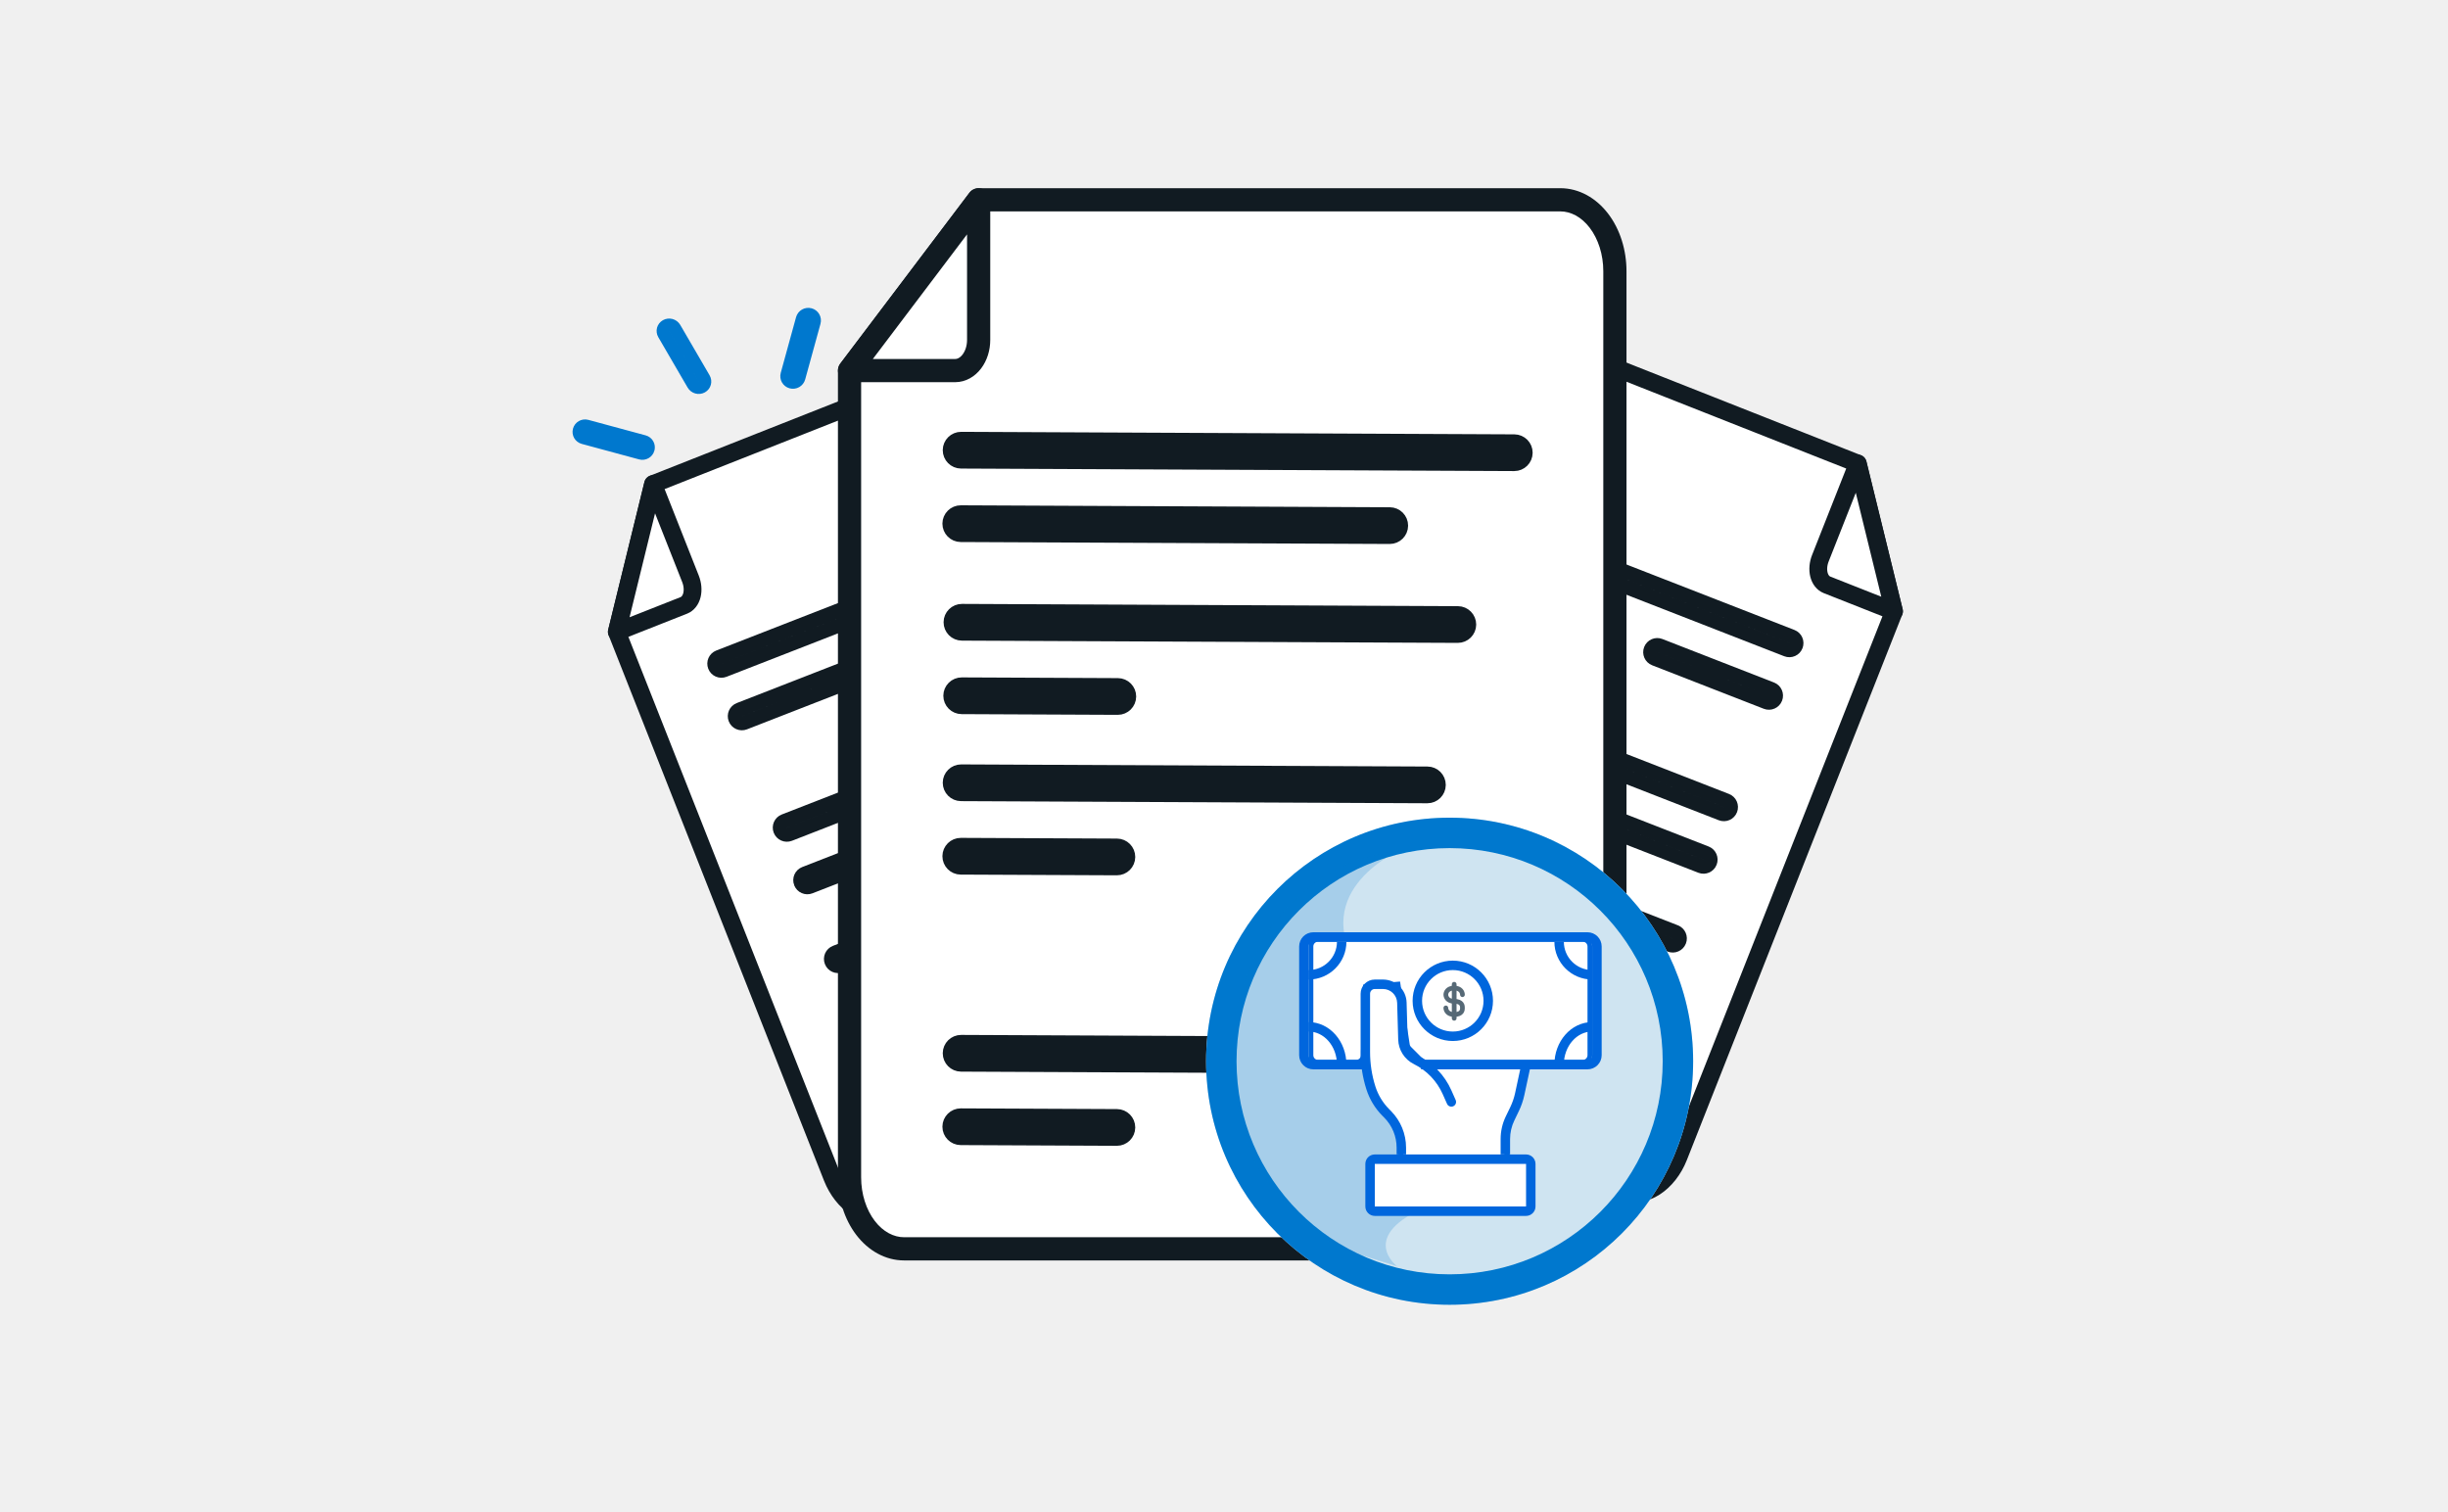
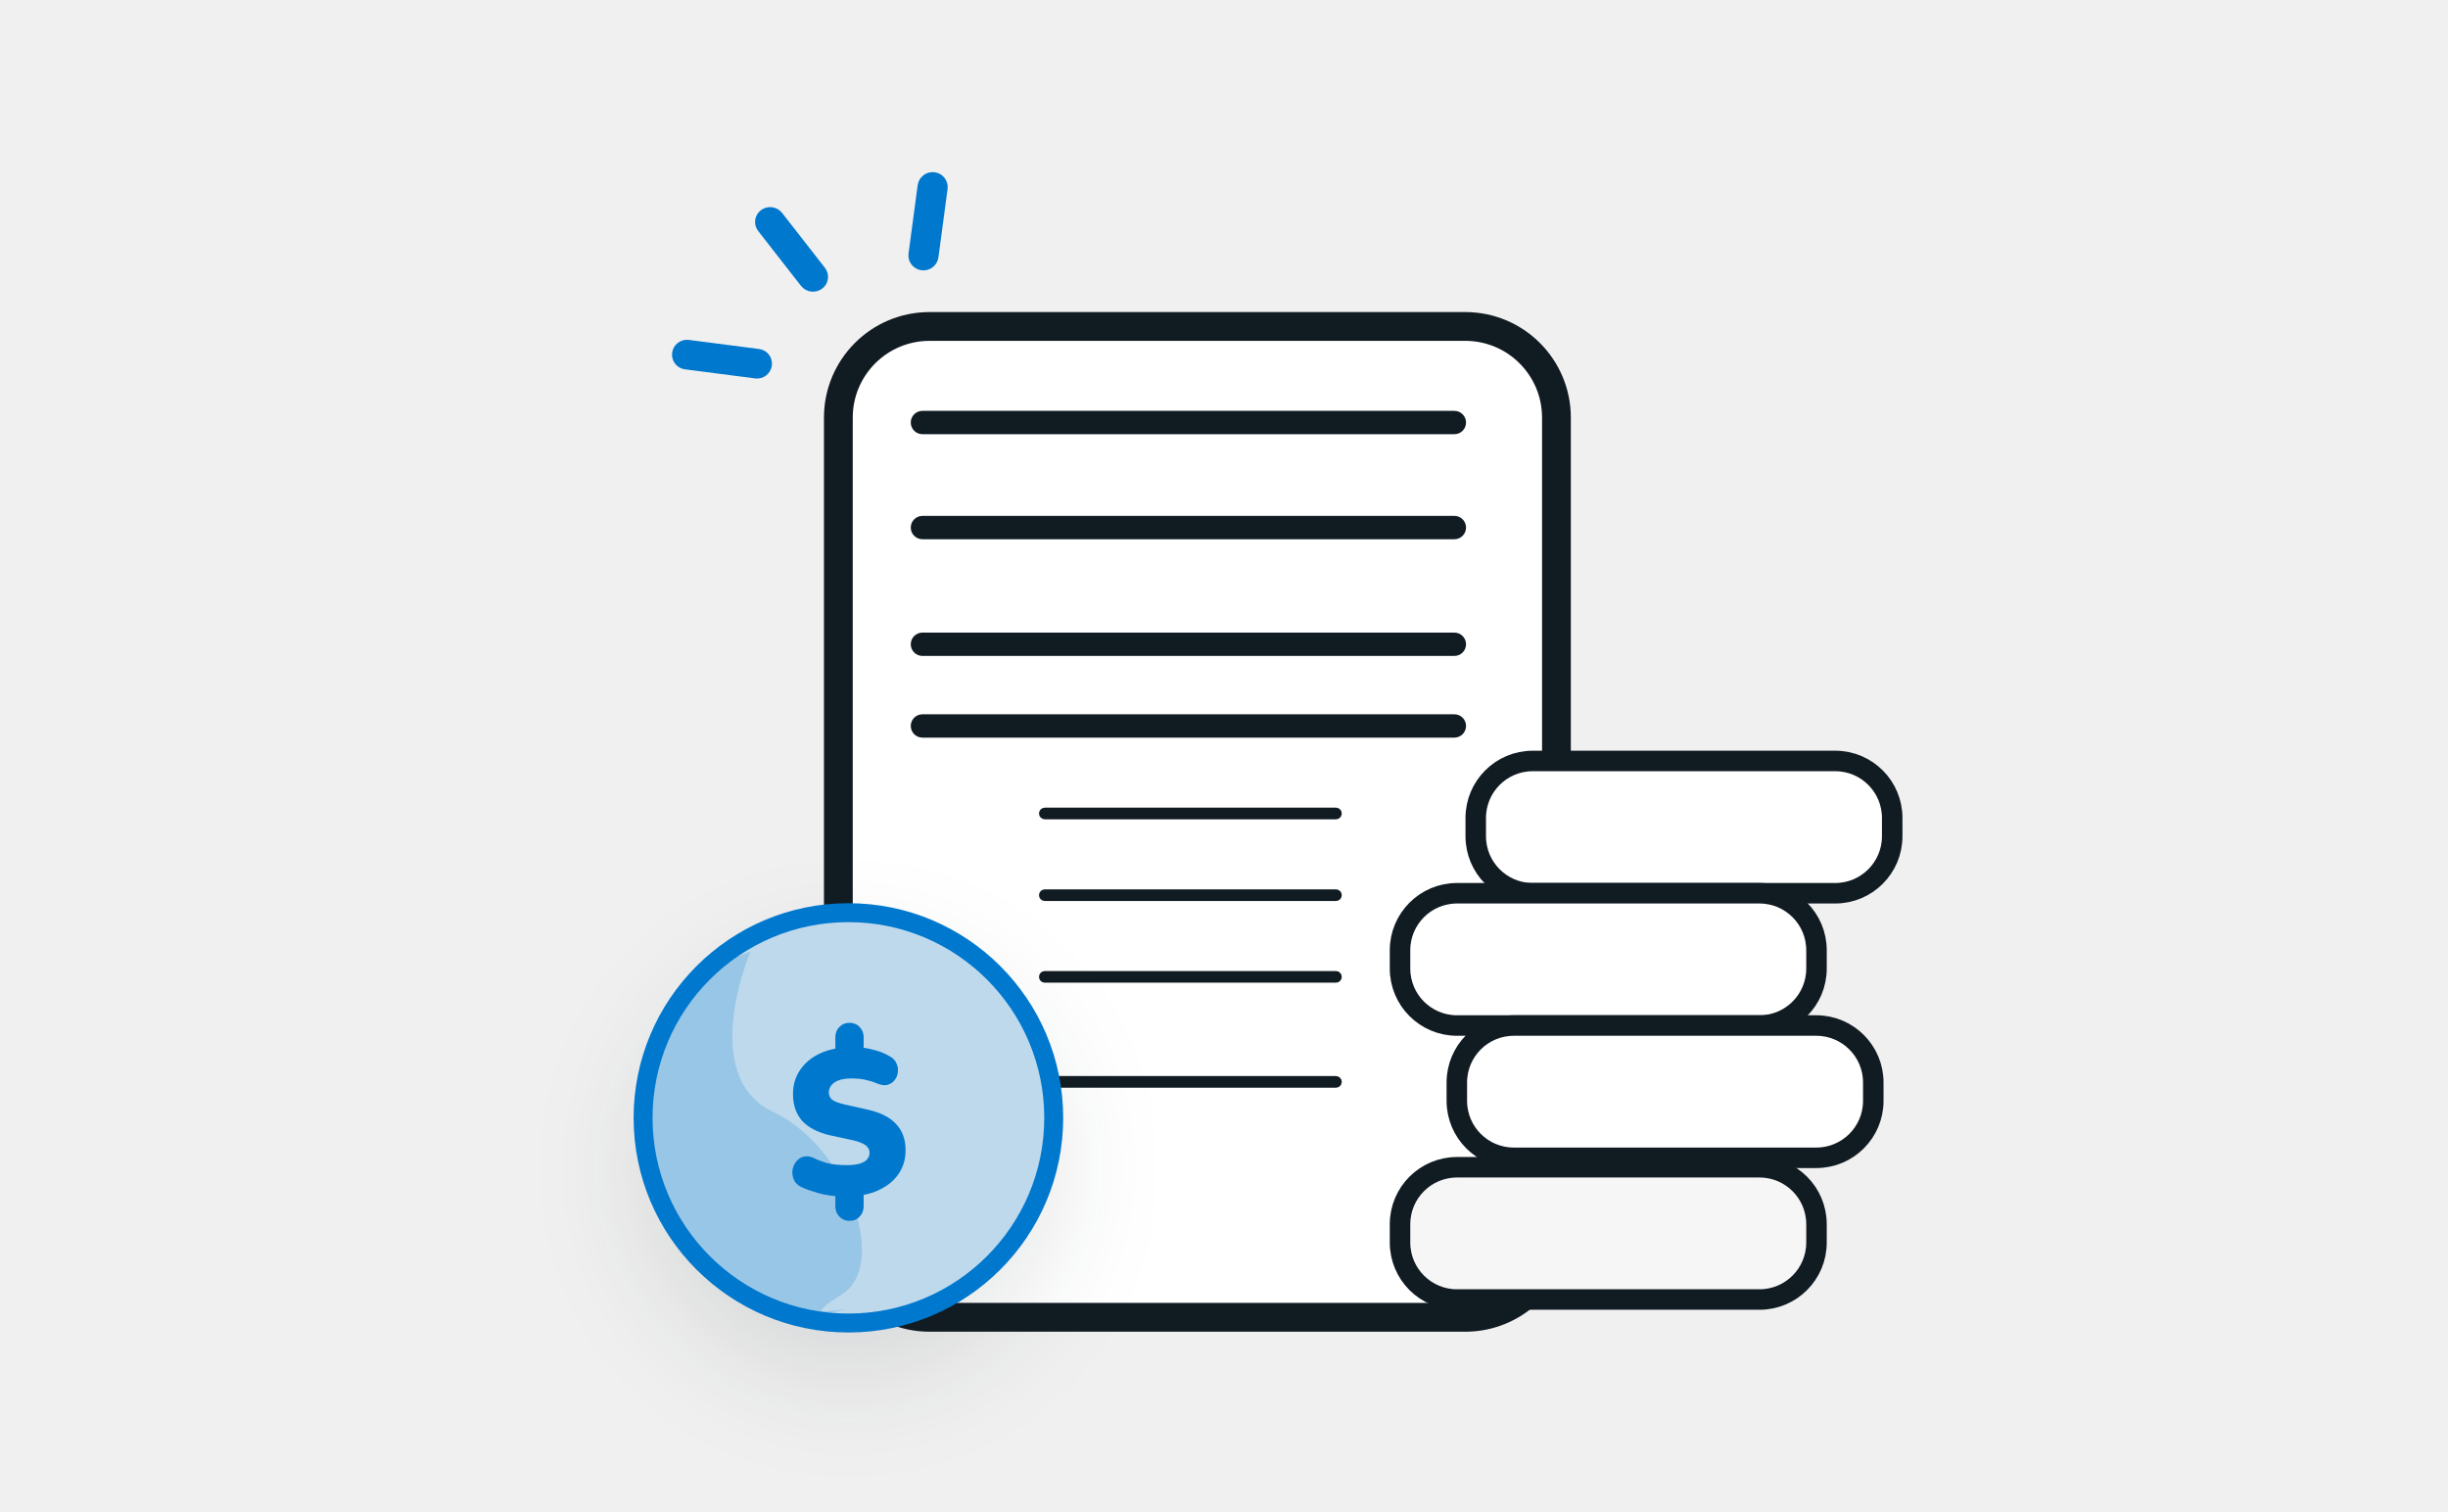
<svg xmlns="http://www.w3.org/2000/svg" width="196" height="121" viewBox="0 0 196 121" fill="none">
-   <path d="M148.743 37.108L119.216 25.447C118.481 25.157 117.616 25.286 116.81 25.806C116.004 26.326 115.324 27.195 114.918 28.221L95.545 77.274C95.14 78.299 95.043 79.399 95.276 80.329C95.509 81.26 96.053 81.945 96.787 82.236L130.099 95.392C130.833 95.682 131.699 95.552 132.505 95.032C133.311 94.512 133.991 93.644 134.396 92.618L151.646 48.941L148.743 37.108Z" fill="white" />
-   <path fill-rule="evenodd" clip-rule="evenodd" d="M149.433 36.939C149.378 36.714 149.217 36.531 149.002 36.446L119.475 24.784C118.48 24.391 117.373 24.593 116.421 25.208C115.472 25.82 114.704 26.816 114.253 27.959L94.88 77.012C94.428 78.155 94.308 79.406 94.582 80.502C94.858 81.602 95.528 82.505 96.523 82.898L129.834 96.055C130.83 96.448 131.936 96.246 132.888 95.631C133.837 95.019 134.605 94.022 135.056 92.879L152.306 49.203C152.36 49.066 152.37 48.915 152.335 48.772L149.433 36.939ZM148.136 37.636L150.897 48.891L133.731 92.356C133.372 93.265 132.778 94.006 132.116 94.434C131.456 94.859 130.832 94.916 130.358 94.729L97.047 81.573C96.573 81.386 96.156 80.918 95.965 80.156C95.773 79.391 95.846 78.445 96.205 77.536L115.578 28.483C115.937 27.574 116.531 26.833 117.194 26.405C117.853 25.979 118.478 25.922 118.952 26.11L148.136 37.636Z" fill="#111B22" />
-   <path d="M151.646 48.941L146.278 46.821C145.964 46.695 145.732 46.399 145.633 46C145.534 45.6 145.575 45.129 145.749 44.69L148.743 37.108L151.646 48.941Z" fill="white" stroke="#111B22" stroke-width="1.425" stroke-linecap="round" stroke-linejoin="round" />
-   <rect x="-0.731" y="0.321" width="18.073" height="1.129" rx="0.564" transform="matrix(-0.93175 -0.363101 -0.363101 0.93175 143.432 50.6013)" fill="#DCDCDC" stroke="#111B22" stroke-width="1.129" />
-   <rect x="-0.731" y="0.321" width="31.599" height="1.129" rx="0.564" transform="matrix(-0.93175 -0.363101 -0.363101 0.93175 138.189 63.7302)" fill="#DCDCDC" stroke="#111B22" stroke-width="1.129" />
-   <rect x="-0.731" y="0.321" width="29.781" height="1.129" rx="0.564" transform="matrix(-0.93175 -0.363101 -0.363101 0.93175 134.096 74.2454)" fill="#DCDCDC" stroke="#111B22" stroke-width="1.129" />
-   <rect x="-0.731" y="0.321" width="25.659" height="1.129" rx="0.564" transform="matrix(-0.93175 -0.363101 -0.363101 0.93175 129.826 85.0647)" fill="#DCDCDC" stroke="#111B22" stroke-width="1.129" />
-   <rect x="-0.731" y="0.321" width="10.721" height="1.129" rx="0.564" transform="matrix(-0.93175 -0.363101 -0.363101 0.93175 141.795 54.8074)" fill="#EEEEEE" stroke="#111B22" stroke-width="1.129" />
-   <rect x="-0.731" y="0.321" width="10.721" height="1.129" rx="0.564" transform="matrix(-0.93175 -0.363101 -0.363101 0.93175 136.557 67.9353)" fill="#EEEEEE" stroke="#111B22" stroke-width="1.129" />
-   <rect x="-0.731" y="0.321" width="10.721" height="1.129" rx="0.564" transform="matrix(-0.93175 -0.363101 -0.363101 0.93175 132.451 78.4509)" fill="#EEEEEE" stroke="#111B22" stroke-width="1.129" />
-   <rect x="-0.731" y="0.321" width="10.721" height="1.129" rx="0.564" transform="matrix(-0.93175 -0.363101 -0.363101 0.93175 128.182 89.2708)" fill="#EEEEEE" stroke="#111B22" stroke-width="1.129" />
-   <path d="M52.288 38.754L81.815 27.092C82.55 26.802 83.415 26.931 84.221 27.451C85.027 27.971 85.708 28.84 86.113 29.866L105.486 78.919C105.891 79.945 105.988 81.044 105.755 81.974C105.522 82.905 104.978 83.591 104.244 83.881L70.933 97.037C70.198 97.327 69.333 97.198 68.527 96.677C67.721 96.157 67.04 95.288 66.635 94.263L49.385 50.586L52.288 38.754Z" fill="white" />
-   <path fill-rule="evenodd" clip-rule="evenodd" d="M51.599 38.584C51.654 38.359 51.814 38.176 52.029 38.091L81.556 26.429C82.552 26.036 83.658 26.238 84.611 26.853C85.559 27.465 86.327 28.461 86.778 29.604L106.151 78.657C106.603 79.8 106.723 81.052 106.449 82.147C106.174 83.247 105.504 84.15 104.508 84.543L71.197 97.7C70.202 98.093 69.095 97.891 68.143 97.276C67.194 96.663 66.426 95.667 65.975 94.525L48.725 50.848C48.671 50.711 48.661 50.56 48.696 50.416L51.599 38.584ZM52.895 39.281L50.134 50.536L67.301 94.001C67.659 94.91 68.253 95.651 68.916 96.079C69.575 96.504 70.2 96.561 70.674 96.374L103.985 83.218C104.459 83.031 104.876 82.563 105.066 81.801C105.258 81.036 105.185 80.09 104.826 79.181L85.453 30.128C85.094 29.219 84.5 28.478 83.838 28.05C83.178 27.624 82.554 27.567 82.08 27.755L52.895 39.281Z" fill="#111B22" />
-   <path d="M49.385 50.586L54.754 48.466C55.068 48.34 55.3 48.044 55.399 47.645C55.498 47.245 55.456 46.774 55.282 46.335L52.288 38.754L49.385 50.586Z" fill="white" stroke="#111B22" stroke-width="1.425" stroke-linecap="round" stroke-linejoin="round" />
-   <rect x="57.028" y="52.811" width="18.073" height="1.129" rx="0.564" transform="rotate(-21.2907 57.0275 52.8106)" fill="#DCDCDC" stroke="#111B22" stroke-width="1.129" />
-   <rect x="62.27" y="65.939" width="31.599" height="1.129" rx="0.564" transform="rotate(-21.2907 62.2697 65.939)" fill="#DCDCDC" stroke="#111B22" stroke-width="1.129" />
-   <rect x="66.367" y="76.455" width="29.781" height="1.129" rx="0.564" transform="rotate(-21.2907 66.3673 76.4551)" fill="#DCDCDC" stroke="#111B22" stroke-width="1.129" />
-   <rect x="70.637" y="87.273" width="25.659" height="1.129" rx="0.564" transform="rotate(-21.2907 70.6369 87.2735)" fill="#DCDCDC" stroke="#111B22" stroke-width="1.129" />
-   <rect x="58.668" y="57.017" width="10.721" height="1.129" rx="0.564" transform="rotate(-21.2907 58.6681 57.0167)" fill="#EEEEEE" stroke="#111B22" stroke-width="1.129" />
-   <rect x="63.91" y="70.145" width="10.721" height="1.129" rx="0.564" transform="rotate(-21.2907 63.9103 70.1451)" fill="#EEEEEE" stroke="#111B22" stroke-width="1.129" />
-   <rect x="68.008" y="80.659" width="10.721" height="1.129" rx="0.564" transform="rotate(-21.2907 68.008 80.6592)" fill="#EEEEEE" stroke="#111B22" stroke-width="1.129" />
-   <rect x="72.281" y="91.48" width="10.721" height="1.129" rx="0.564" transform="rotate(-21.2907 72.2814 91.48)" fill="#EEEEEE" stroke="#111B22" stroke-width="1.129" />
-   <path d="M78.356 15.996H124.93C126.089 15.996 127.2 16.599 128.019 17.672C128.839 18.744 129.299 20.199 129.299 21.716V94.261C129.299 95.778 128.839 97.233 128.019 98.306C127.2 99.378 126.089 99.981 124.93 99.981H72.388C71.23 99.981 70.118 99.378 69.299 98.306C68.48 97.233 68.019 95.778 68.019 94.261V29.668L78.356 15.996Z" fill="white" />
-   <path fill-rule="evenodd" clip-rule="evenodd" d="M77.615 15.436C77.79 15.204 78.064 15.067 78.355 15.067H124.929C126.427 15.067 127.794 15.848 128.756 17.108C129.714 18.362 130.226 20.022 130.226 21.716V94.261C130.226 95.955 129.714 97.615 128.756 98.869C127.794 100.129 126.427 100.909 124.929 100.909H72.387C70.889 100.909 69.522 100.129 68.56 98.869C67.602 97.615 67.09 95.955 67.09 94.261V29.667C67.09 29.465 67.156 29.269 67.278 29.107L77.615 15.436ZM78.817 16.924L68.947 29.979V94.261C68.947 95.6 69.355 96.851 70.036 97.742C70.712 98.627 71.568 99.052 72.387 99.052H124.929C125.748 99.052 126.604 98.627 127.28 97.742C127.961 96.851 128.369 95.6 128.369 94.261V21.716C128.369 20.376 127.961 19.126 127.28 18.235C126.604 17.349 125.748 16.924 124.929 16.924H78.817Z" fill="#111B22" />
-   <path d="M68.019 29.668H76.487C76.983 29.665 77.459 29.404 77.809 28.943C78.16 28.482 78.357 27.858 78.356 27.208V15.996L68.019 29.668Z" fill="white" stroke="#111B22" stroke-width="1.857" stroke-linecap="round" stroke-linejoin="round" />
-   <rect x="76.22" y="35.304" width="45.761" height="1.47" rx="0.735" transform="rotate(0.260546 76.2202 35.3045)" fill="#DCDCDC" stroke="#111B22" stroke-width="1.47" />
-   <rect x="76.287" y="49.08" width="41.174" height="1.47" rx="0.735" transform="rotate(0.260546 76.2866 49.0799)" fill="#DCDCDC" stroke="#111B22" stroke-width="1.47" />
-   <rect x="76.22" y="61.93" width="38.805" height="1.47" rx="0.735" transform="rotate(0.260546 76.2202 61.93)" fill="#DCDCDC" stroke="#111B22" stroke-width="1.47" />
-   <rect x="76.22" y="83.586" width="24.007" height="1.47" rx="0.735" transform="rotate(0.260546 76.2202 83.5862)" fill="#DCDCDC" stroke="#111B22" stroke-width="1.47" />
-   <rect x="76.193" y="41.186" width="35.816" height="1.47" rx="0.735" transform="rotate(0.260546 76.1928 41.1858)" fill="#EEEEEE" stroke="#111B22" stroke-width="1.47" />
-   <rect x="76.267" y="54.964" width="13.97" height="1.47" rx="0.735" transform="rotate(0.260546 76.2671 54.9637)" fill="#EEEEEE" stroke="#111B22" stroke-width="1.47" />
-   <rect x="76.193" y="67.811" width="13.97" height="1.47" rx="0.735" transform="rotate(0.260546 76.1928 67.8108)" fill="#EEEEEE" stroke="#111B22" stroke-width="1.47" />
-   <rect x="76.193" y="89.467" width="13.97" height="1.47" rx="0.735" transform="rotate(0.260546 76.1928 89.4671)" fill="#EEEEEE" stroke="#111B22" stroke-width="1.47" />
-   <rect x="0.349" y="0.611" width="0.997" height="5.756" rx="0.498" transform="matrix(-0.265166 0.964203 0.96534 0.260994 45.9927 33.4688)" fill="#999999" stroke="#0078CE" stroke-width="0.997" />
-   <rect x="-0.623" y="0.356" width="1.013" height="5.632" rx="0.506" transform="matrix(-0.96534 -0.260997 -0.265163 0.964204 64.8306 24.7969)" fill="#999999" stroke="#0078CE" stroke-width="1.013" />
-   <rect x="-0.186" y="0.681" width="1.007" height="5.677" rx="0.504" transform="matrix(-0.872182 0.489181 0.503191 0.864175 53.2663 25.3246)" fill="#999999" stroke="#0078CE" stroke-width="1.007" />
-   <path d="M135.562 84.961C135.562 95.729 126.833 104.459 116.064 104.459C105.296 104.459 96.566 95.729 96.566 84.961C96.566 74.192 105.296 65.463 116.064 65.463C126.833 65.463 135.562 74.192 135.562 84.961Z" fill="#CFE4F1" />
-   <path fill-rule="evenodd" clip-rule="evenodd" d="M116.064 102.022C125.487 102.022 133.125 94.383 133.125 84.961C133.125 75.538 125.487 67.9 116.064 67.9C106.642 67.9 99.004 75.538 99.004 84.961C99.004 94.383 106.642 102.022 116.064 102.022ZM116.064 104.459C126.833 104.459 135.562 95.729 135.562 84.961C135.562 74.192 126.833 65.463 116.064 65.463C105.296 65.463 96.566 74.192 96.566 84.961C96.566 95.729 105.296 104.459 116.064 104.459Z" fill="#0078CE" />
-   <path d="M108.876 77.65C104.535 71.214 112.28 67.968 112.28 67.968C107.507 68.781 105.208 70.208 102.179 73.642C101.819 74.05 101.511 74.504 101.264 74.988C100.083 77.298 99.424 79.061 98.841 81.332C98.401 83.047 98.369 84.844 98.706 86.583C99.019 88.196 99.357 89.618 99.853 91.382C100.182 92.549 100.716 93.654 101.474 94.601C103.081 96.609 104.574 98.008 105.935 99.044C106.736 99.654 107.661 100.07 108.623 100.368L111.854 101.371C111.854 101.371 108.612 98.933 114.407 96.53C120.203 94.127 113.216 84.086 108.876 77.65Z" fill="#0078CE" fill-opacity="0.2" />
-   <path d="M109.506 86.18L109.316 79.178C110.982 78.27 111.903 79.304 112.155 79.935V82.868C112.155 84.155 113.417 84.981 114.047 85.233H122.185C122.033 86.596 121.049 89.207 120.482 90.343L120.671 92.803H112.155C112.218 91.983 112.117 90.153 111.209 89.397C110.3 88.64 109.695 86.936 109.506 86.18Z" fill="white" stroke="#0066DD" stroke-width="0.378" />
-   <path d="M105.53 75.204H126.726C127.039 75.204 127.293 75.458 127.293 75.772V84.477C127.293 84.79 127.039 85.044 126.726 85.044H114.171C114.02 85.044 113.876 84.984 113.77 84.878L112.842 83.95C112.756 83.865 112.7 83.754 112.682 83.635L111.962 78.96L111.936 78.785L111.76 78.8L109.488 78.989L109.32 79.003L109.315 79.172L109.149 84.494C109.14 84.8 108.888 85.044 108.582 85.044H105.53C105.217 85.044 104.963 84.79 104.963 84.477V75.772C104.963 75.458 105.217 75.204 105.53 75.204Z" fill="white" stroke="#0066DD" stroke-width="0.378" />
-   <path d="M109.283 85.233H105.151C104.733 85.233 104.395 84.894 104.395 84.476V75.772C104.395 75.353 104.733 75.015 105.151 75.015H127.103C127.522 75.015 127.86 75.353 127.86 75.772V84.476C127.86 84.894 127.522 85.233 127.103 85.233H120.407H113.781" stroke="#0066DD" stroke-width="0.757" />
-   <path d="M107.423 75.393C107.423 76.856 106.237 78.042 104.773 78.042" stroke="#0066DD" stroke-width="0.757" />
-   <path d="M124.831 85.233C124.831 83.561 126.017 82.205 127.48 82.205" stroke="#0066DD" stroke-width="0.757" />
-   <path d="M104.773 82.205C106.237 82.205 107.423 83.561 107.423 85.233" stroke="#0066DD" stroke-width="0.757" />
-   <path d="M127.48 78.042C126.017 78.042 124.831 76.856 124.831 75.393" stroke="#0066DD" stroke-width="0.757" />
-   <ellipse cx="116.319" cy="80.124" rx="2.839" ry="2.839" fill="white" stroke="#0066DD" stroke-width="0.757" />
-   <path d="M110.073 92.803H122.185C122.394 92.803 122.563 92.972 122.563 93.181V96.587C122.563 96.796 122.394 96.966 122.185 96.966H110.073C109.864 96.966 109.695 96.796 109.695 96.587V93.181C109.695 92.972 109.864 92.803 110.073 92.803Z" fill="white" stroke="#0066DD" stroke-width="0.757" />
-   <path d="M115.857 88.373C115.941 88.564 116.165 88.65 116.356 88.565C116.547 88.48 116.633 88.257 116.548 88.066L116.202 88.219L115.857 88.373ZM120.903 89.542L121.244 89.707L120.903 89.542ZM121.266 88.789L121.607 88.953L121.607 88.953L121.266 88.789ZM109.316 84.231H109.695V79.557H109.316H108.938V84.231H109.316ZM110.073 78.8V79.178H110.728V78.8V78.421H110.073V78.8ZM112.241 80.27L111.863 80.281L111.948 83.23L112.326 83.219L112.705 83.208L112.62 80.259L112.241 80.27ZM115.855 87.437L115.509 87.591L115.857 88.373L116.202 88.219L116.548 88.066L116.201 87.283L115.855 87.437ZM112.199 92.425H112.577V91.879H112.199H111.82V92.425H112.199ZM111.104 89.216L111.373 88.95L111.218 88.793L110.949 89.06L110.68 89.326L110.835 89.482L111.104 89.216ZM120.526 91.188H120.148V92.425H120.526H120.905V91.188H120.526ZM122.185 85.234L121.815 85.154L121.305 87.522L121.675 87.601L122.045 87.681L122.555 85.314L122.185 85.234ZM121.266 88.789L120.926 88.624L120.562 89.378L120.903 89.542L121.244 89.707L121.607 88.953L121.266 88.789ZM120.526 91.188H120.905C120.905 90.675 121.021 90.169 121.244 89.707L120.903 89.542L120.562 89.378C120.289 89.942 120.148 90.561 120.148 91.188H120.526ZM112.199 91.879H112.577C112.577 90.782 112.144 89.729 111.373 88.95L111.104 89.216L110.835 89.482C111.466 90.12 111.82 90.981 111.82 91.879H112.199ZM113.374 84.852L113.206 85.192C114.23 85.698 115.045 86.547 115.509 87.591L115.855 87.437L116.201 87.283C115.665 86.078 114.724 85.098 113.542 84.513L113.374 84.852ZM112.326 83.219L111.948 83.23C111.972 84.066 112.456 84.821 113.206 85.192L113.374 84.852L113.542 84.513C113.043 84.266 112.721 83.764 112.705 83.208L112.326 83.219ZM110.728 78.8V79.178C111.342 79.178 111.845 79.667 111.863 80.281L112.241 80.27L112.62 80.259C112.59 79.236 111.752 78.421 110.728 78.421V78.8ZM109.316 79.557H109.695C109.695 79.348 109.864 79.178 110.073 79.178V78.8V78.421C109.446 78.421 108.938 78.93 108.938 79.557H109.316ZM109.759 87.093L110.12 86.978C109.838 86.09 109.695 85.163 109.695 84.231H109.316H108.938C108.938 85.241 109.093 86.245 109.399 87.207L109.759 87.093ZM121.675 87.601L121.305 87.522C121.222 87.903 121.095 88.273 120.926 88.624L121.266 88.789L121.607 88.953C121.803 88.548 121.95 88.121 122.045 87.681L121.675 87.601ZM109.759 87.093L109.399 87.207C109.652 88.005 110.091 88.731 110.68 89.326L110.949 89.06L111.218 88.793C110.713 88.284 110.337 87.662 110.12 86.978L109.759 87.093Z" fill="#0066DD" />
-   <path d="M117.091 79.632C117.091 79.455 116.958 79.102 116.426 79.102C115.895 79.102 115.762 79.455 115.762 79.632C115.762 79.808 115.895 80.162 116.426 80.162C117.091 80.162 117.091 80.559 117.091 80.692C117.091 80.824 117.091 81.222 116.426 81.222C115.895 81.222 115.762 80.868 115.762 80.692" stroke="#566976" stroke-width="0.378" stroke-linecap="round" />
-   <path d="M116.43 78.799V81.524" stroke="#566976" stroke-width="0.378" stroke-linecap="round" />
+   <rect x="0.51" y="0.665" width="1.188" height="6.862" rx="0.594" transform="matrix(-0.132687 0.991158 0.991723 0.1284 53.8911 27.1344)" fill="#999999" stroke="#0078CE" stroke-width="1.188" />
+   <rect x="-0.679" y="0.521" width="1.207" height="6.714" rx="0.604" transform="matrix(-0.991722 -0.128402 -0.132684 0.991158 74.7444 13.8603)" fill="#999999" stroke="#0078CE" stroke-width="1.207" />
+   <rect x="-0.11" y="0.835" width="1.2" height="6.768" rx="0.6" transform="matrix(-0.798229 0.602355 0.615156 0.788405 61.1717 16.3458)" fill="#999999" stroke="#0078CE" stroke-width="1.2" />
+   <path d="M74.422 26.136C70.391 26.136 67.123 29.404 67.123 33.435V98.163C67.123 102.194 70.391 105.463 74.422 105.463H117.317C121.349 105.463 124.617 102.194 124.617 98.163L124.617 33.435C124.617 29.403 121.349 26.136 117.317 26.136L74.422 26.136Z" fill="white" stroke="#111B22" stroke-width="2.305" />
+   <rect x="-0.467" y="0.467" width="43.524" height="0.934" rx="0.467" transform="matrix(-1 0 0 1 116.445 32.8936)" fill="#DCDCDC" stroke="#111B22" stroke-width="0.934" />
+   <rect x="-0.467" y="0.467" width="43.524" height="0.934" rx="0.467" transform="matrix(-1 0 0 1 116.445 41.3022)" fill="#DCDCDC" stroke="#111B22" stroke-width="0.934" />
+   <rect x="-0.467" y="0.467" width="43.524" height="0.934" rx="0.467" transform="matrix(-1 0 0 1 116.445 50.6455)" fill="#DCDCDC" stroke="#111B22" stroke-width="0.934" />
+   <rect x="-0.467" y="0.467" width="43.524" height="0.934" rx="0.467" transform="matrix(-1 0 0 1 116.445 57.1855)" fill="#DCDCDC" stroke="#111B22" stroke-width="0.934" />
+   <rect x="-0.234" y="0.234" width="23.777" height="0.467" rx="0.234" transform="matrix(-1 0 0 1 106.963 64.6597)" fill="#EEEEEE" stroke="#111B22" stroke-width="0.467" />
+   <rect x="-0.234" y="0.234" width="23.777" height="0.467" rx="0.234" transform="matrix(-1 0 0 1 106.963 71.1997)" fill="#EEEEEE" stroke="#111B22" stroke-width="0.467" />
+   <rect x="-0.234" y="0.234" width="23.777" height="0.467" rx="0.234" transform="matrix(-1 0 0 1 106.963 77.7397)" fill="#EEEEEE" stroke="#111B22" stroke-width="0.467" />
+   <rect x="-0.234" y="0.234" width="23.777" height="0.467" rx="0.234" transform="matrix(-1 0 0 1 106.963 86.1479)" fill="#EEEEEE" stroke="#111B22" stroke-width="0.467" />
+   <rect x="112.094" y="93.449" width="33.344" height="10.59" rx="4.561" fill="#F6F6F6" stroke="#111B22" stroke-width="1.641" />
+   <rect x="118.156" y="60.922" width="33.344" height="10.59" rx="4.561" fill="white" stroke="#111B22" stroke-width="1.641" />
+   <rect x="112.094" y="71.513" width="33.344" height="10.59" rx="4.561" fill="white" stroke="#111B22" stroke-width="1.641" />
+   <rect x="116.641" y="82.103" width="33.344" height="10.59" rx="4.561" fill="white" stroke="#111B22" stroke-width="1.641" />
+   <g filter="url(#filter0_d_54217_1043907)">
+     <ellipse cx="67.928" cy="89.494" rx="16.439" ry="16.426" fill="#BED9EC" stroke="#0078CE" stroke-width="1.516" />
+     <path d="M68.007 97.739C67.692 97.739 67.426 97.628 67.208 97.406C66.991 97.184 66.882 96.907 66.882 96.574V95.343L67.371 95.792C66.643 95.759 66.013 95.664 65.481 95.509C64.948 95.354 64.513 95.198 64.176 95.043C63.894 94.91 63.693 94.722 63.573 94.478C63.465 94.234 63.421 93.984 63.443 93.729C63.475 93.474 63.568 93.241 63.72 93.03C63.872 92.819 64.068 92.68 64.307 92.614C64.557 92.536 64.845 92.57 65.171 92.714C65.388 92.836 65.714 92.963 66.149 93.097C66.594 93.219 67.143 93.279 67.795 93.279C68.251 93.279 68.61 93.235 68.871 93.146C69.143 93.058 69.333 92.941 69.441 92.797C69.561 92.642 69.621 92.475 69.621 92.298C69.621 92.131 69.577 91.993 69.49 91.882C69.414 91.76 69.284 91.654 69.099 91.566C68.914 91.466 68.659 91.377 68.333 91.299L66.491 90.9C65.481 90.667 64.725 90.279 64.225 89.735C63.736 89.181 63.492 88.465 63.492 87.589C63.492 86.923 63.649 86.33 63.965 85.809C64.29 85.276 64.742 84.844 65.317 84.511C65.904 84.178 66.589 83.967 67.371 83.879L66.882 84.161V83.047C66.882 82.714 66.991 82.436 67.208 82.215C67.426 81.993 67.692 81.882 68.007 81.882C68.333 81.882 68.605 81.993 68.822 82.215C69.039 82.436 69.148 82.714 69.148 83.047V84.161L68.659 83.845C69.072 83.856 69.517 83.928 69.996 84.061C70.474 84.184 70.892 84.356 71.251 84.577C71.501 84.71 71.675 84.894 71.772 85.126C71.881 85.359 71.919 85.598 71.886 85.842C71.865 86.075 71.778 86.286 71.626 86.474C71.484 86.663 71.289 86.79 71.039 86.857C70.8 86.912 70.512 86.868 70.175 86.724C69.925 86.613 69.642 86.524 69.327 86.457C69.023 86.38 68.632 86.341 68.154 86.341C67.578 86.341 67.132 86.447 66.817 86.657C66.513 86.868 66.361 87.14 66.361 87.472C66.361 87.694 66.448 87.883 66.621 88.038C66.806 88.183 67.138 88.31 67.616 88.421L69.474 88.837C70.506 89.07 71.267 89.458 71.756 90.002C72.256 90.534 72.506 91.227 72.506 92.082C72.506 92.747 72.348 93.335 72.033 93.845C71.718 94.356 71.278 94.772 70.713 95.093C70.159 95.415 69.512 95.626 68.773 95.725L69.148 95.326V96.574C69.148 96.907 69.039 97.184 68.822 97.406C68.615 97.628 68.344 97.739 68.007 97.739Z" fill="#0078CE" />
+   </g>
+   <path d="M60.085 76.183C60.085 76.183 55.826 86.142 61.899 89.019C67.973 91.896 71.158 101.343 67.387 103.639C66.045 104.455 65.689 104.844 65.786 105.006L67.627 104.848C67.627 104.848 65.963 105.298 65.786 105.006L64.457 105.12C62.885 105.255 61.291 105.066 59.941 104.249C59.03 103.697 58.019 103.004 57.041 102.275C55.94 101.454 55.049 100.388 54.42 99.167C53.808 97.981 53.138 96.602 52.547 95.329C51.656 93.411 51.256 91.3 51.368 89.187C51.496 86.771 51.821 83.897 52.844 82.185C53.265 81.481 53.846 80.878 54.323 80.211C55.818 78.119 57.095 77.258 60.085 76.183Z" fill="#0078CE" fill-opacity="0.2" />
+   <defs>
+     <filter id="filter0_d_54217_1043907" x="42.645" y="68.267" width="50.566" height="50.539" filterUnits="userSpaceOnUse" color-interpolation-filters="sRGB">
+       <feFlood flood-opacity="0" result="BackgroundImageFix" />
+       <feColorMatrix in="SourceAlpha" type="matrix" values="0 0 0 0 0 0 0 0 0 0 0 0 0 0 0 0 0 0 127 0" result="hardAlpha" />
+       <feOffset dy="4.043" />
+       <feGaussianBlur stdDeviation="4.043" />
+       <feColorMatrix type="matrix" values="0 0 0 0 0.071 0 0 0 0 0.106 0 0 0 0 0.129 0 0 0 0.1 0" />
+       <feBlend mode="normal" in2="BackgroundImageFix" result="effect1_dropShadow_54217_1043907" />
+       <feBlend mode="normal" in="SourceGraphic" in2="effect1_dropShadow_54217_1043907" result="shape" />
+     </filter>
+   </defs>
</svg>
